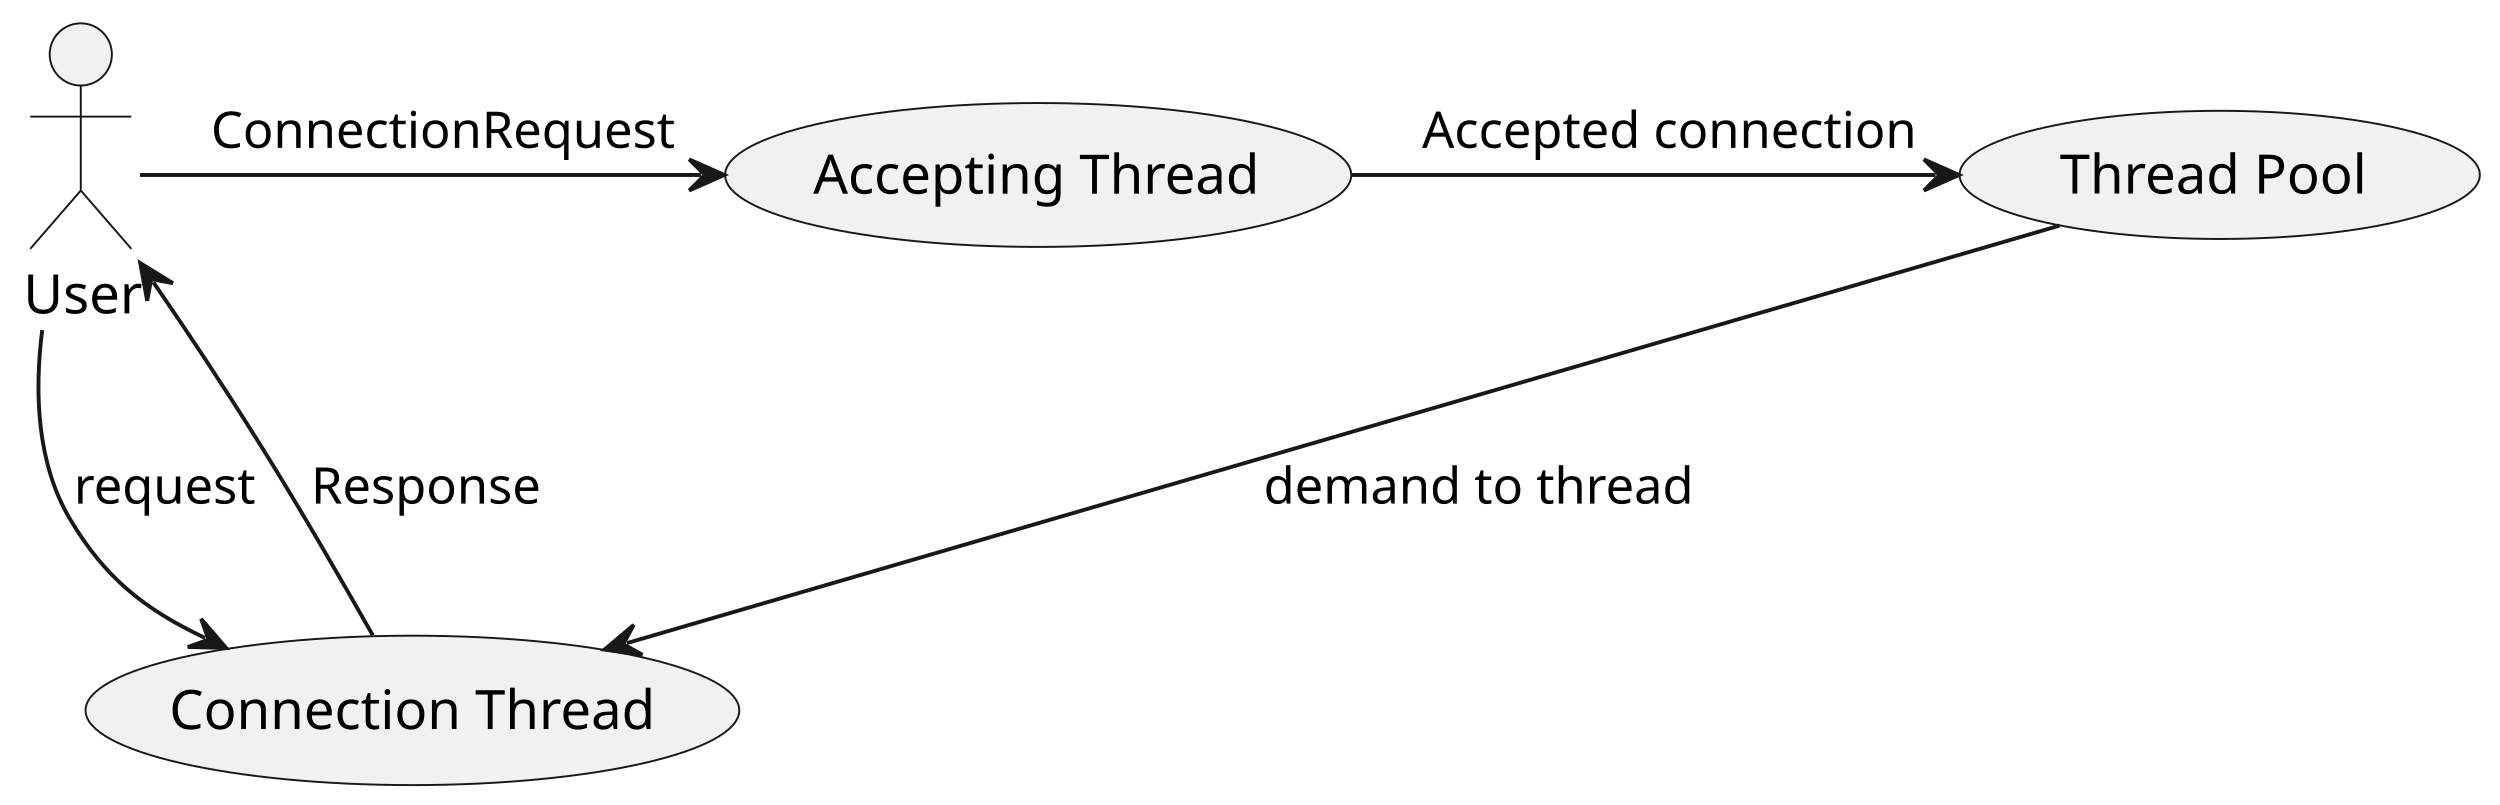
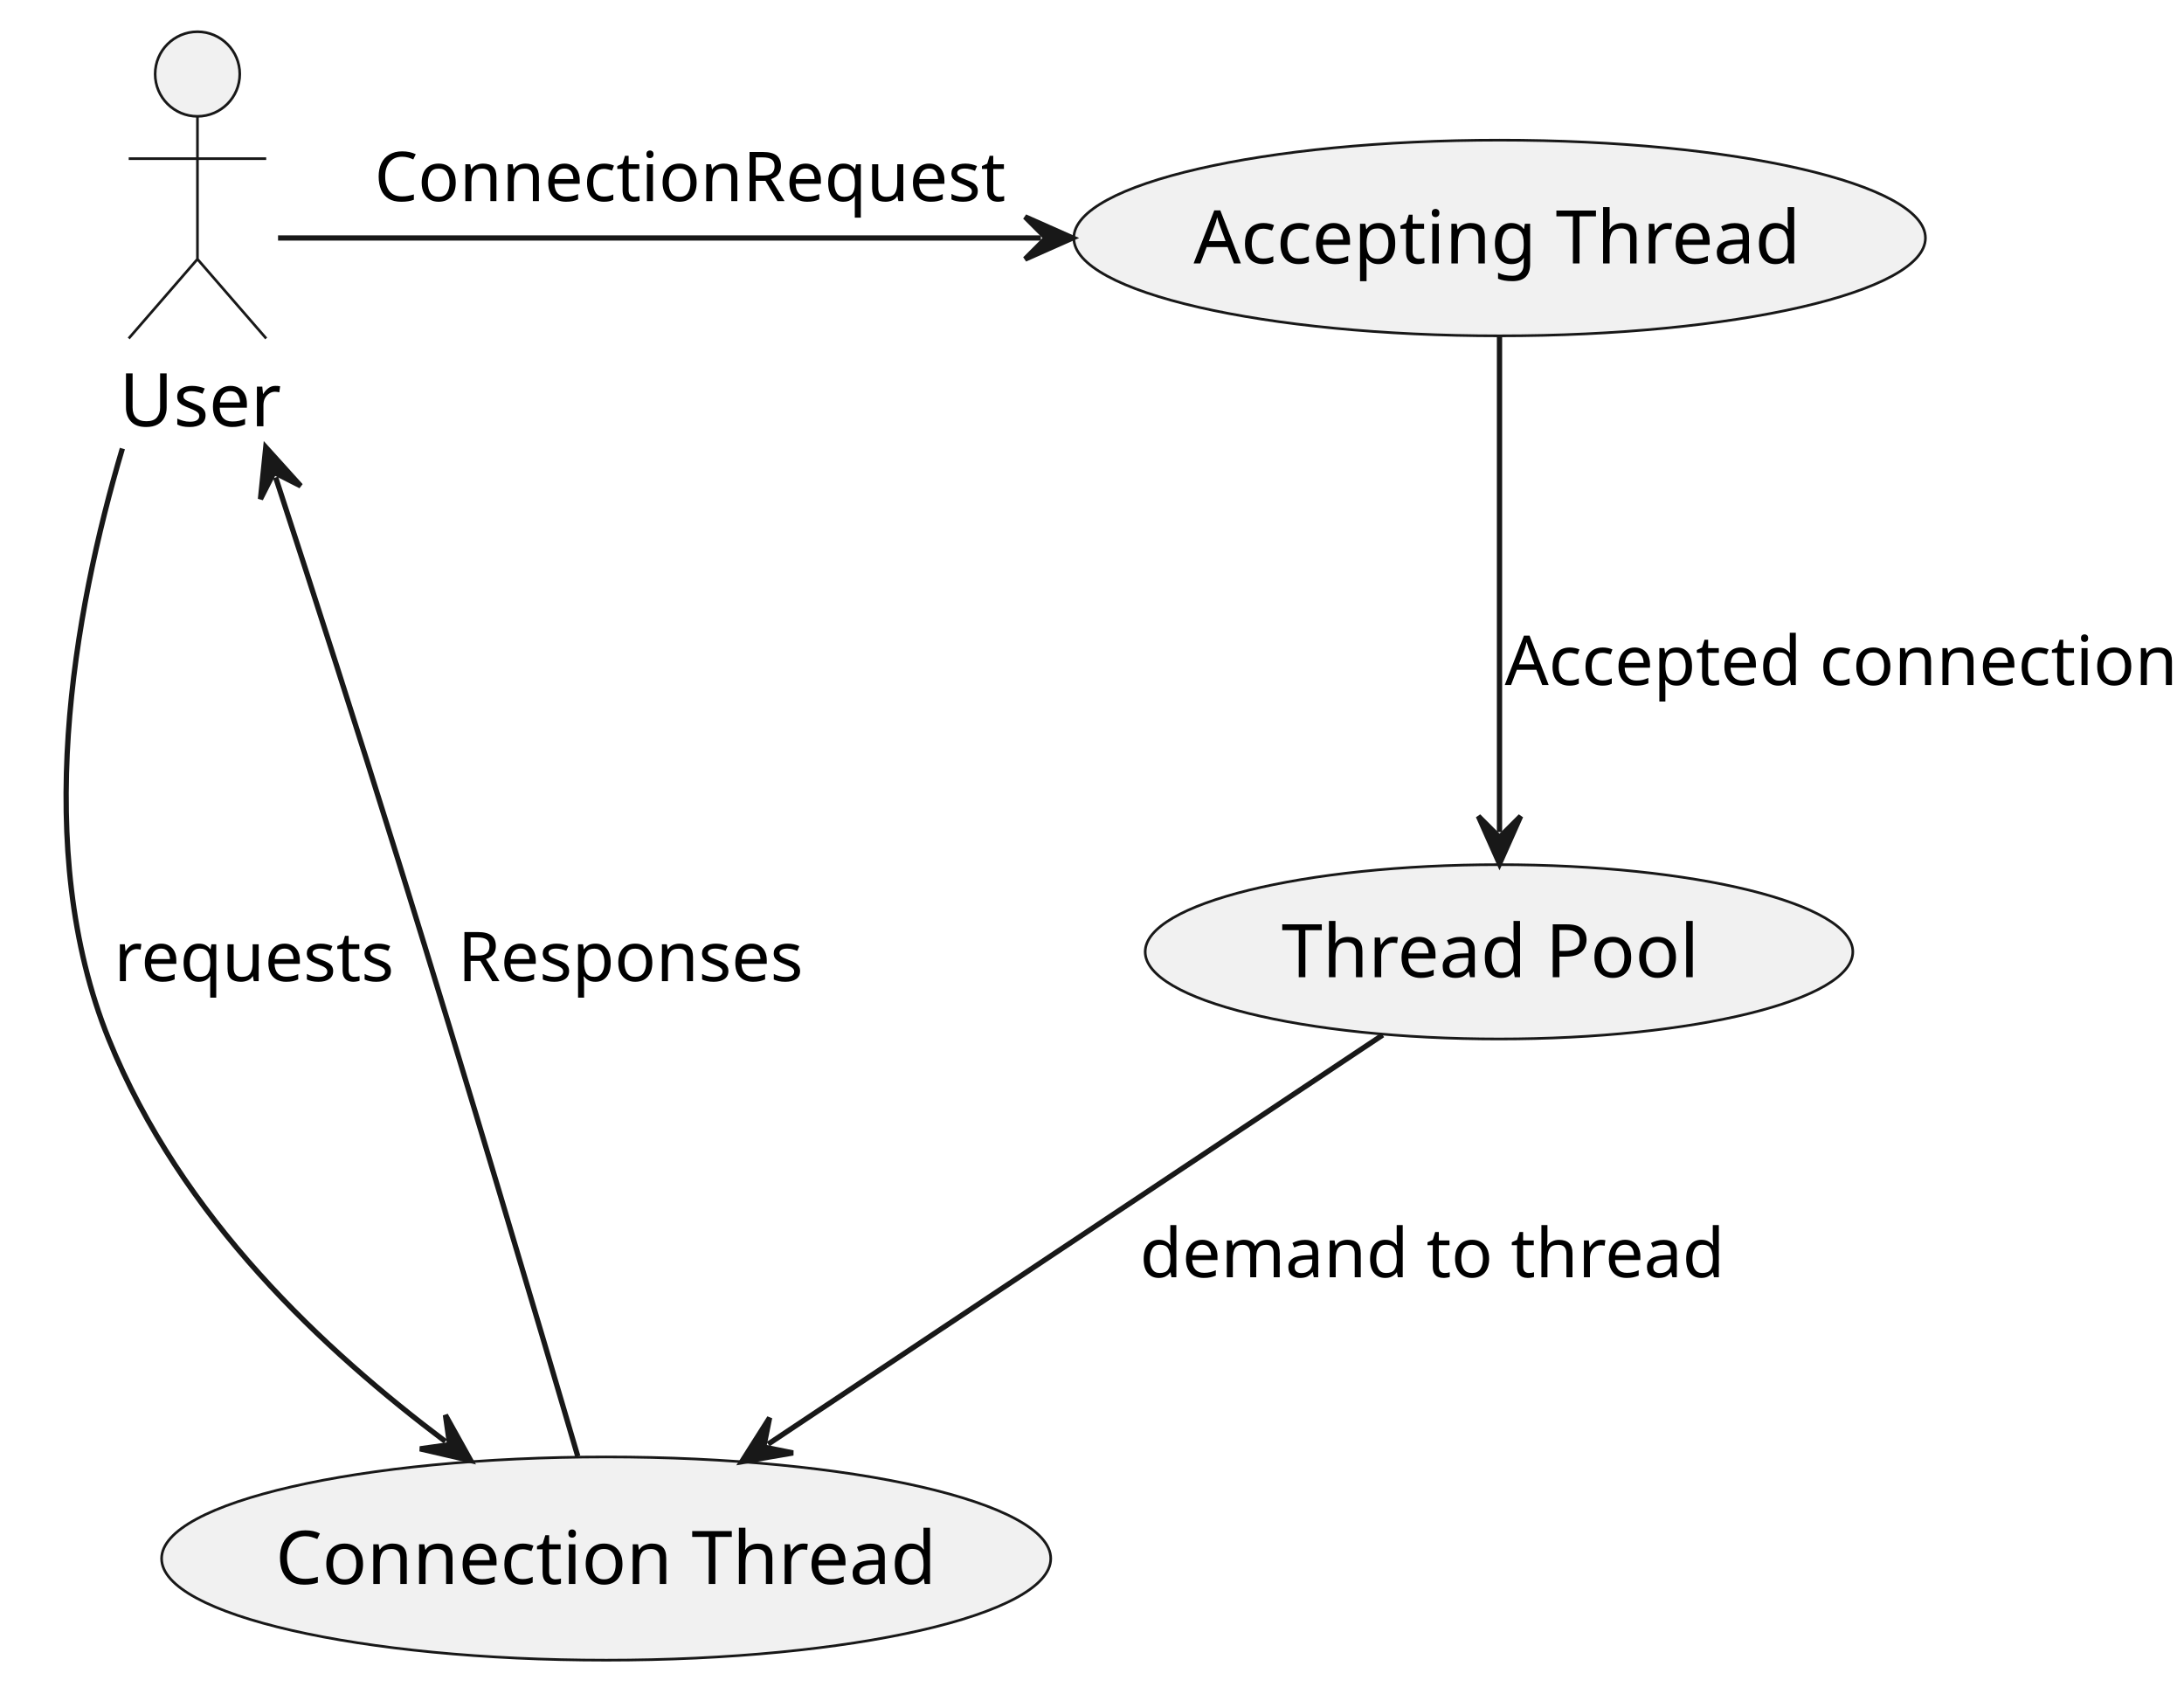
- <svg xmlns="http://www.w3.org/2000/svg" contentStyleType="text/css" height="207px" preserveAspectRatio="none" style="width:643px;height:207px;background:#FFFFFF;" version="1.1" viewBox="0 0 643 207" width="643px" zoomAndPan="magnify">
+ <svg xmlns="http://www.w3.org/2000/svg" contentStyleType="text/css" height="319px" preserveAspectRatio="none" style="width:413px;height:319px;background:#FFFFFF;" version="1.1" viewBox="0 0 413 319" width="413px" zoomAndPan="magnify">
  <defs />
  <g>
    <g id="elem_U">
-       <ellipse cx="20.779" cy="14" fill="#F1F1F1" rx="8" ry="8" style="stroke:#181818;stroke-width:0.5;" />
-       <path d="M20.779,22 L20.779,49 M7.779,30 L33.779,30 M20.779,49 L7.779,64 M20.779,49 L33.779,64 " fill="none" style="stroke:#181818;stroke-width:0.5;" />
-       <text fill="#000000" font-family="sans-serif" font-size="14" lengthAdjust="spacing" textLength="29.559" x="6" y="80.607">User</text>
+       <ellipse cx="37.339" cy="14" fill="#F1F1F1" rx="8" ry="8" style="stroke:#181818;stroke-width:0.5;" />
+       <path d="M37.339,22 L37.339,49 M24.339,30 L50.339,30 M37.339,49 L24.339,64 M37.339,49 L50.339,64 " fill="none" style="stroke:#181818;stroke-width:0.5;" />
+       <text fill="#000000" font-family="sans-serif" font-size="14" lengthAdjust="spacing" textLength="29.559" x="22.56" y="80.607">User</text>
    </g>
    <g id="elem_T">
-       <ellipse cx="267.022" cy="45.004" fill="#F1F1F1" rx="80.522" ry="18.504" style="stroke:#181818;stroke-width:0.5;" />
-       <text fill="#000000" font-family="sans-serif" font-size="14" lengthAdjust="spacing" textLength="109.731" x="209.156" y="49.808">Accepting Thread</text>
+       <ellipse cx="283.582" cy="45.004" fill="#F1F1F1" rx="80.522" ry="18.504" style="stroke:#181818;stroke-width:0.5;" />
+       <text fill="#000000" font-family="sans-serif" font-size="14" lengthAdjust="spacing" textLength="109.731" x="225.716" y="49.808">Accepting Thread</text>
    </g>
    <g id="elem_CT">
-       <ellipse cx="106.069" cy="182.714" fill="#F1F1F1" rx="84.069" ry="19.214" style="stroke:#181818;stroke-width:0.5;" />
-       <text fill="#000000" font-family="sans-serif" font-size="14" lengthAdjust="spacing" textLength="119.075" x="43.531" y="187.518">Connection Thread</text>
+       <ellipse cx="114.629" cy="294.714" fill="#F1F1F1" rx="84.069" ry="19.214" style="stroke:#181818;stroke-width:0.5;" />
+       <text fill="#000000" font-family="sans-serif" font-size="14" lengthAdjust="spacing" textLength="119.075" x="52.091" y="299.517">Connection Thread</text>
    </g>
    <g id="elem_TP">
-       <ellipse cx="570.905" cy="44.981" fill="#F1F1F1" rx="66.906" ry="16.482" style="stroke:#181818;stroke-width:0.5;" />
-       <text fill="#000000" font-family="sans-serif" font-size="14" lengthAdjust="spacing" textLength="76.269" x="529.771" y="49.785">Thread Pool</text>
+       <ellipse cx="283.466" cy="179.982" fill="#F1F1F1" rx="66.906" ry="16.482" style="stroke:#181818;stroke-width:0.5;" />
+       <text fill="#000000" font-family="sans-serif" font-size="14" lengthAdjust="spacing" textLength="76.269" x="242.331" y="184.785">Thread Pool</text>
    </g>
    <g id="link_U_T">
-       <path d="M36.02,45 C65.33,45 126.04,45 180.27,45 " fill="none" id="U-to-T" style="stroke:#181818;stroke-width:1.0;" />
-       <polygon fill="#181818" points="186.27,45,177.27,41,181.27,45,177.27,49,186.27,45" style="stroke:#181818;stroke-width:1.0;" />
-       <text fill="#000000" font-family="sans-serif" font-size="13" lengthAdjust="spacing" textLength="114.188" x="54.25" y="38.028">ConnectionRequest</text>
+       <path d="M52.58,45 C81.89,45 142.61,45 196.84,45 " fill="none" id="U-to-T" style="stroke:#181818;stroke-width:1.0;" />
+       <polygon fill="#181818" points="202.84,45,193.84,41,197.84,45,193.84,49,202.84,45" style="stroke:#181818;stroke-width:1.0;" />
+       <text fill="#000000" font-family="sans-serif" font-size="13" lengthAdjust="spacing" textLength="114.188" x="70.81" y="38.028">ConnectionRequest</text>
    </g>
    <g id="link_T_TP">
-       <path d="M347.67,45 C396.39,45 451.76,45 497.84,45 " fill="none" id="T-to-TP" style="stroke:#181818;stroke-width:1.0;" />
-       <polygon fill="#181818" points="503.84,45,494.84,41,498.84,45,494.84,49,503.84,45" style="stroke:#181818;stroke-width:1.0;" />
-       <text fill="#000000" font-family="sans-serif" font-size="13" lengthAdjust="spacing" textLength="120.694" x="365.75" y="38.028">Accepted connection</text>
+       <path d="M283.56,63.66 C283.56,89.81 283.56,132.4 283.56,157.34 " fill="none" id="T-to-TP" style="stroke:#181818;stroke-width:1.0;" />
+       <polygon fill="#181818" points="283.56,163.34,287.56,154.34,283.56,158.34,279.56,154.34,283.56,163.34" style="stroke:#181818;stroke-width:1.0;" />
+       <text fill="#000000" font-family="sans-serif" font-size="13" lengthAdjust="spacing" textLength="120.694" x="284.56" y="129.528">Accepted connection</text>
    </g>
    <g id="link_TP_CT">
-       <path d="M529.73,58.02 C444.16,82.96 253.45,138.531 161.24,165.401 " fill="none" id="TP-to-CT" style="stroke:#181818;stroke-width:1.0;" />
-       <polygon fill="#181818" points="155.48,167.08,165.24,168.402,160.28,165.681,163.002,160.722,155.48,167.08" style="stroke:#181818;stroke-width:1.0;" />
-       <text fill="#000000" font-family="sans-serif" font-size="13" lengthAdjust="spacing" textLength="101.905" x="325" y="129.528">demand to thread</text>
+       <path d="M261.47,195.71 C230.24,216.49 178.324,251.055 145.254,273.075 " fill="none" id="TP-to-CT" style="stroke:#181818;stroke-width:1.0;" />
+       <polygon fill="#181818" points="140.26,276.4,149.968,274.741,144.422,273.629,145.534,268.082,140.26,276.4" style="stroke:#181818;stroke-width:1.0;" />
+       <text fill="#000000" font-family="sans-serif" font-size="13" lengthAdjust="spacing" textLength="101.905" x="215.56" y="241.528">demand to thread</text>
    </g>
    <g id="link_U_CT">
-       <path d="M10.86,84.89 C8.82,100.95 9.47,119.12 18,133.5 C26.97,148.61 37.136,156.706 52.726,164.076 " fill="none" id="U-to-CT" style="stroke:#181818;stroke-width:1.0;" />
-       <polygon fill="#181818" points="58.15,166.64,51.723,159.177,53.63,164.503,48.304,166.41,58.15,166.64" style="stroke:#181818;stroke-width:1.0;" />
-       <text fill="#000000" font-family="sans-serif" font-size="13" lengthAdjust="spacing" textLength="43.361" x="19" y="129.528">request</text>
+       <path d="M23.14,84.82 C13.86,116.07 6,160.55 20.56,196.5 C34.3,230.41 61.406,255.403 84.226,272.573 " fill="none" id="U-to-CT" style="stroke:#181818;stroke-width:1.0;" />
+       <polygon fill="#181818" points="89.02,276.18,84.233,267.573,85.025,273.174,79.423,273.965,89.02,276.18" style="stroke:#181818;stroke-width:1.0;" />
+       <text fill="#000000" font-family="sans-serif" font-size="13" lengthAdjust="spacing" textLength="49.861" x="21.56" y="185.528">requests</text>
    </g>
    <g id="link_CT_U">
-       <path d="M95.88,163.4 C88.18,149.81 77.21,130.81 67,114.5 C57.04,98.59 48.623,85.979 39.463,72.619 " fill="none" id="CT-to-U" style="stroke:#181818;stroke-width:1.0;" />
-       <polygon fill="#181818" points="36.07,67.67,37.86,77.355,38.897,71.794,44.458,72.831,36.07,67.67" style="stroke:#181818;stroke-width:1.0;" />
-       <text fill="#000000" font-family="sans-serif" font-size="13" lengthAdjust="spacing" textLength="58.538" x="80" y="129.528">Response</text>
+       <path d="M109.26,275.38 C101.86,250.22 87.97,203.32 75.56,163.5 C67.33,137.1 59.615,113.173 52.125,90.273 " fill="none" id="CT-to-U" style="stroke:#181818;stroke-width:1.0;" />
+       <polygon fill="#181818" points="50.26,84.57,49.256,94.368,51.814,89.322,56.86,91.881,50.26,84.57" style="stroke:#181818;stroke-width:1.0;" />
+       <text fill="#000000" font-family="sans-serif" font-size="13" lengthAdjust="spacing" textLength="65.038" x="86.56" y="185.528">Responses</text>
    </g>
  </g>
</svg>
